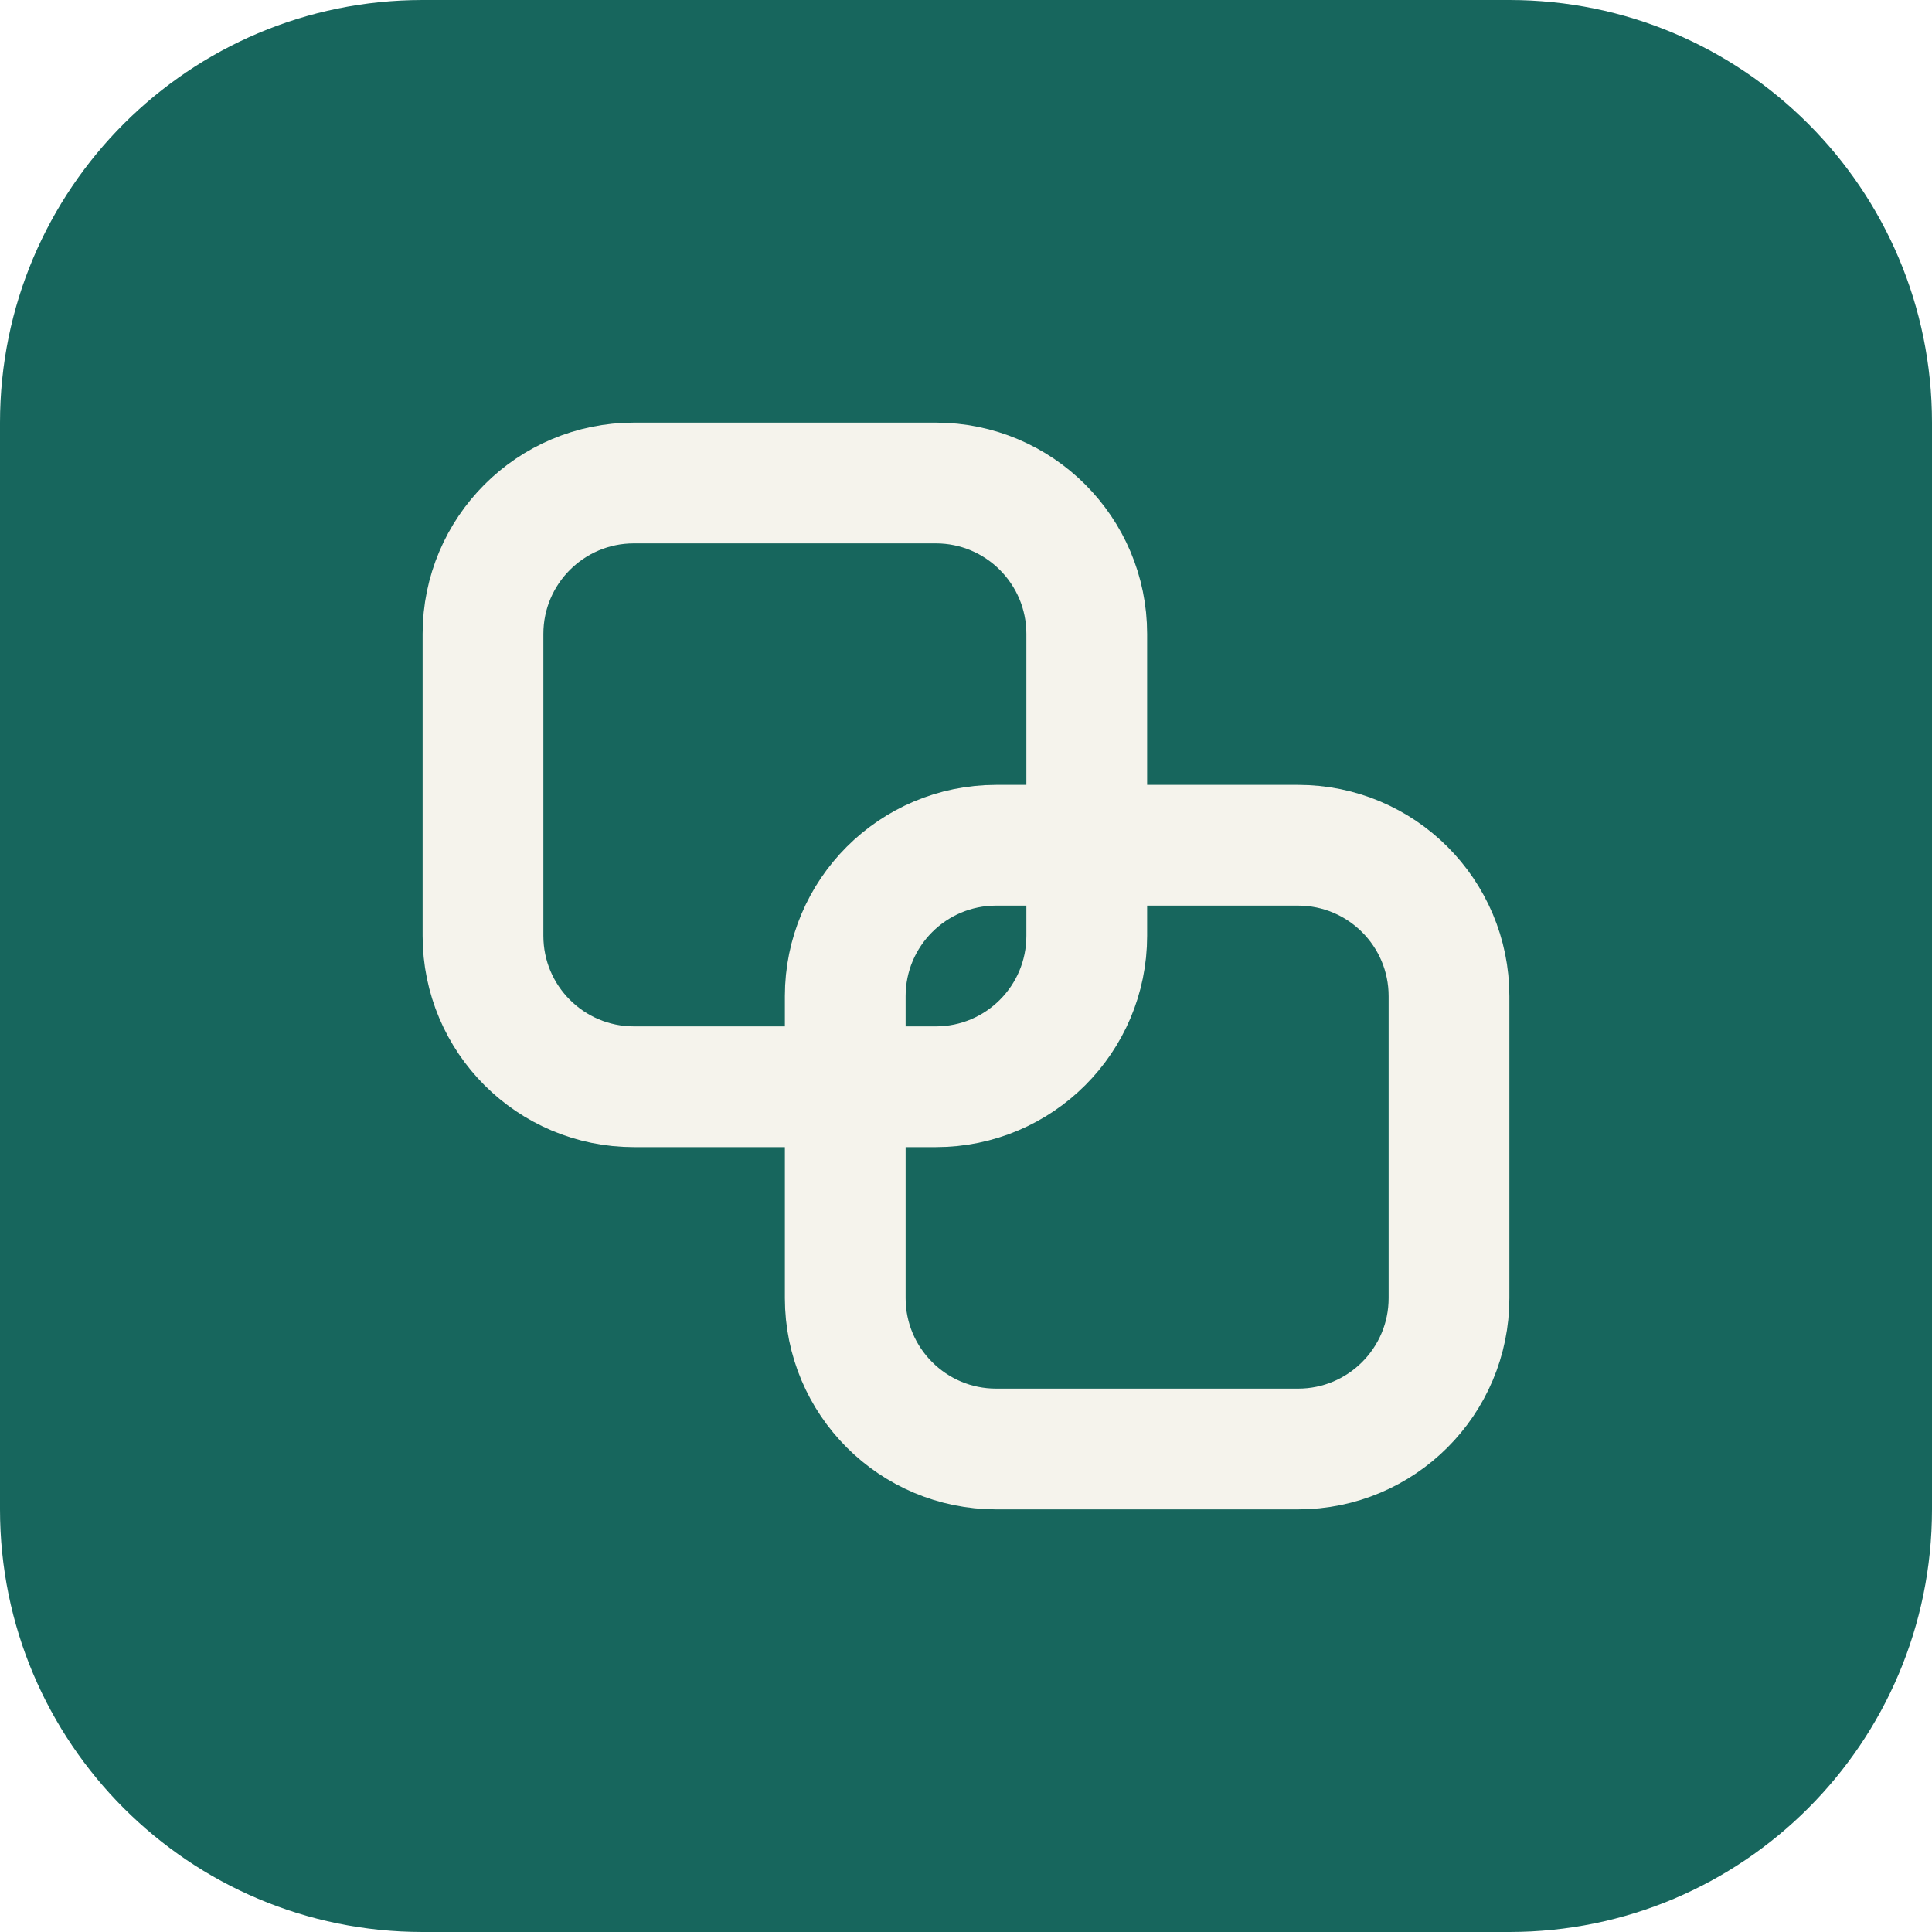
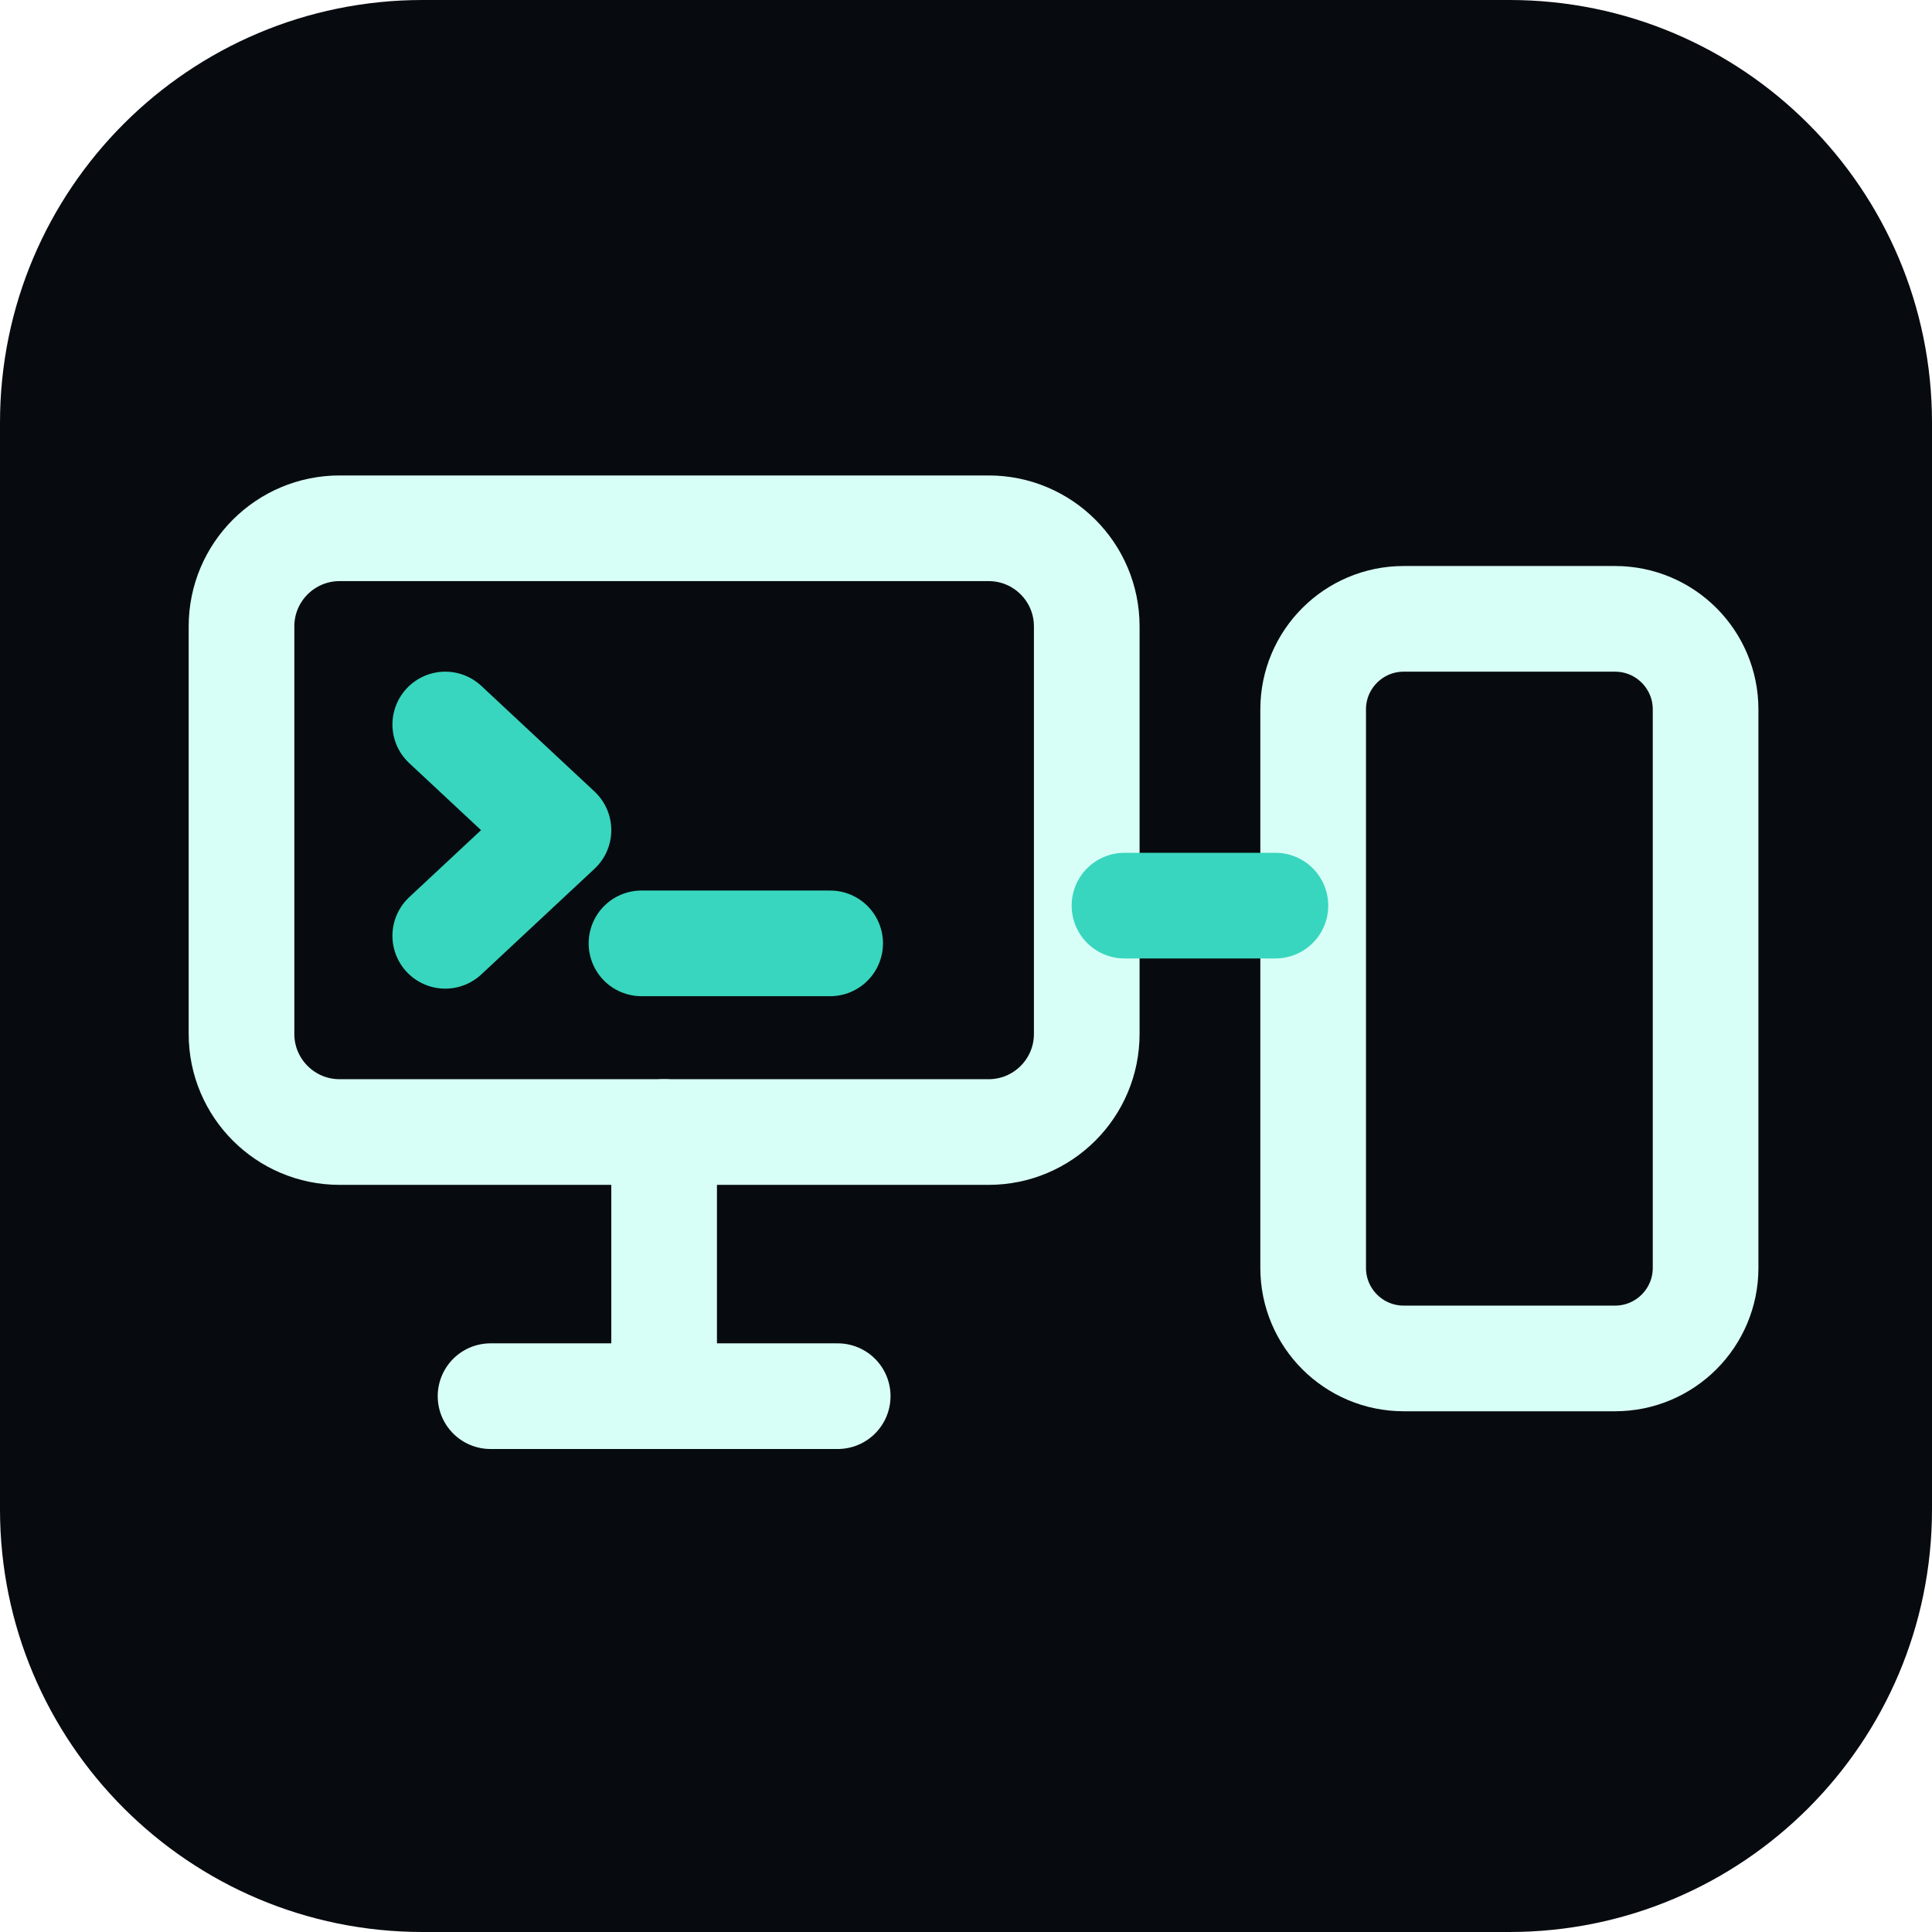
<svg xmlns="http://www.w3.org/2000/svg" viewBox="0 0 512 512">
-   <rect width="512" height="512" rx="112" fill="#17665d" />
-   <g fill="none" stroke="#f5f3ec" stroke-width="32">
-     <rect x="128" y="128" width="160" height="160" rx="40" />
-     <rect x="224" y="224" width="160" height="160" rx="40" />
+   <rect width="512" height="512" rx="112" fill="#070b0f" />
+   <g fill="none" stroke-width="28" stroke-linecap="round" stroke-linejoin="round">
+     <rect x="64" y="140" width="224" height="160" rx="26" stroke="#d8fff7" />
+     <path d="M176 300v56M130 370h92" stroke="#d8fff7" />
+     <rect x="348" y="164" width="104" height="196" rx="24" stroke="#d8fff7" />
+     <path d="M298 240h40" stroke="#38d6be" />
+     <path d="M118 192l30 28-30 28M170 250h50" stroke="#38d6be" />
  </g>
</svg>
